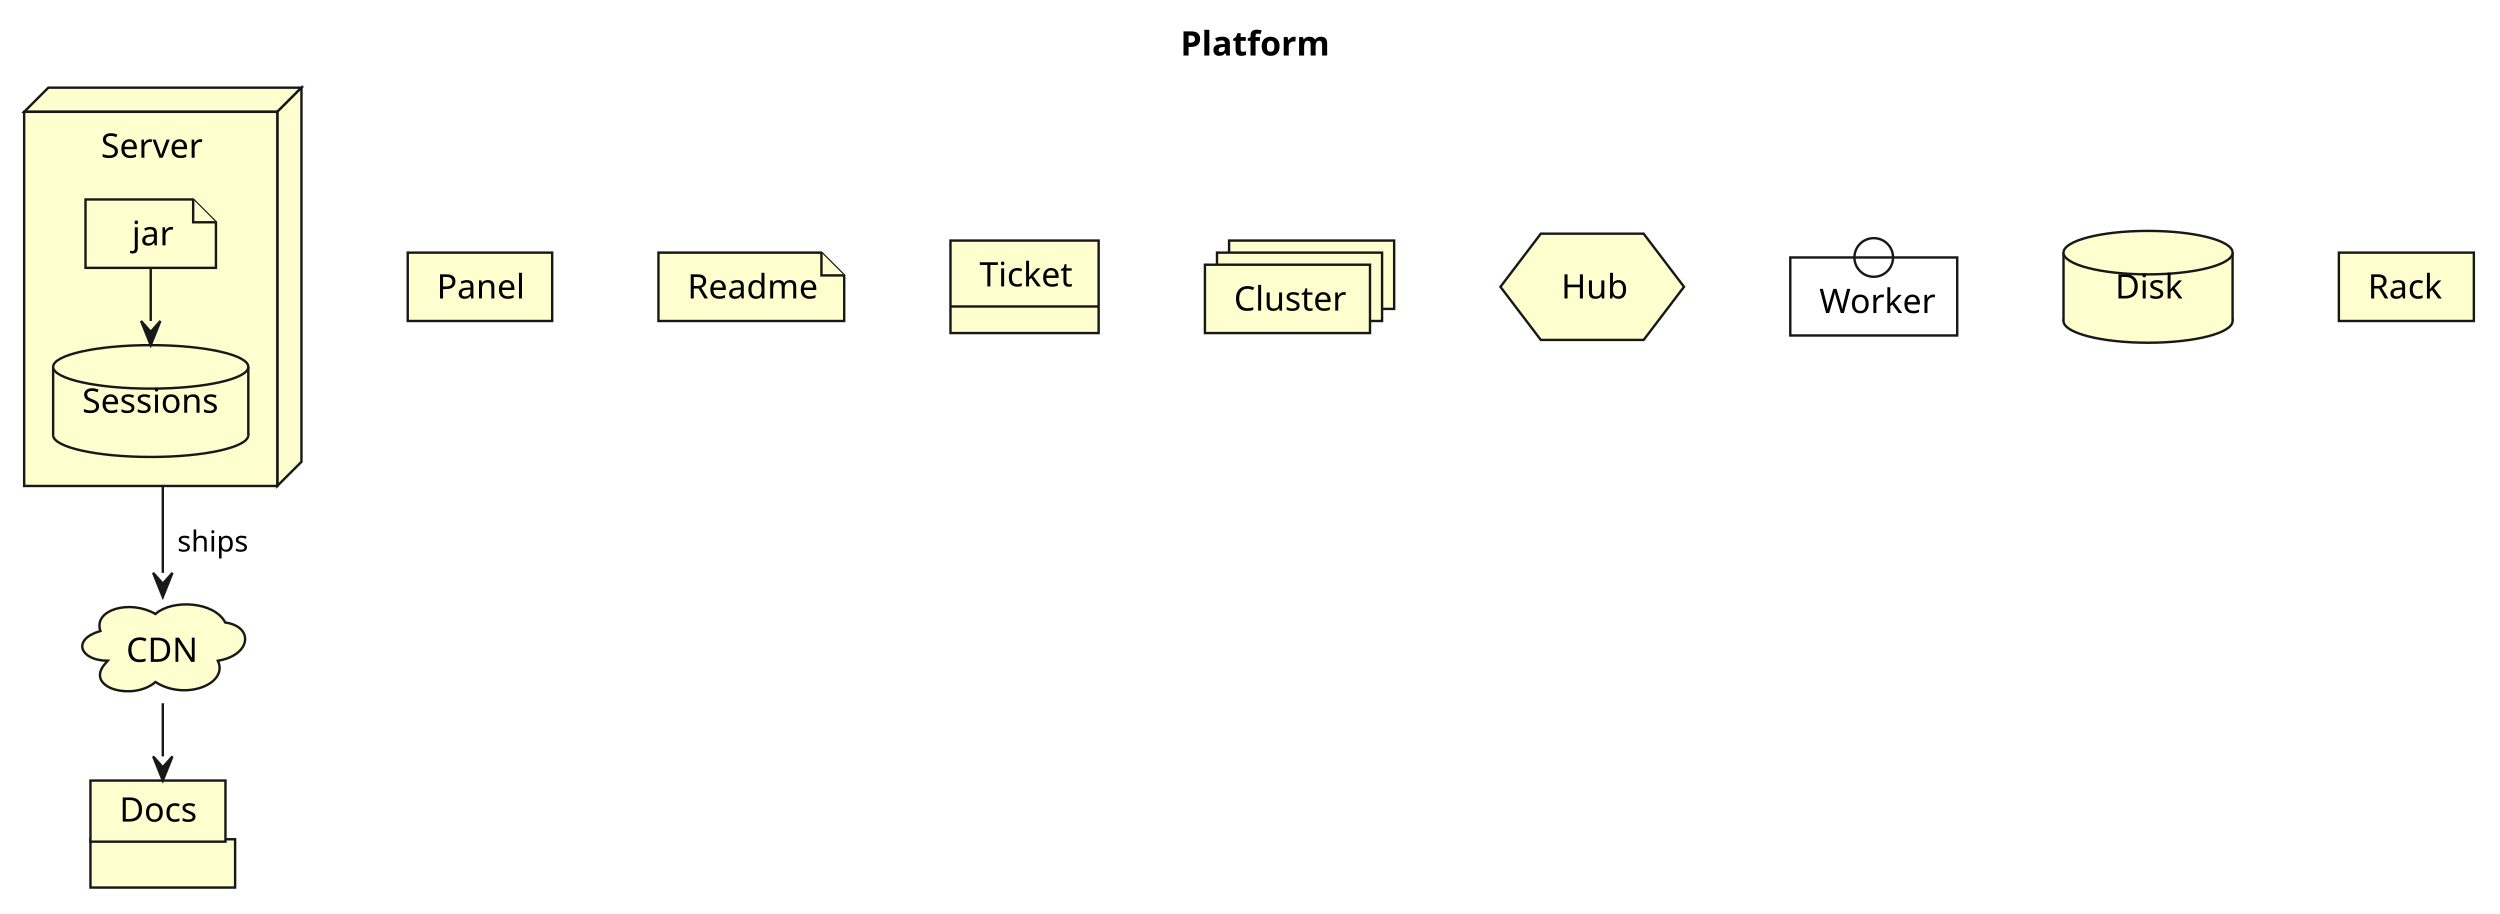
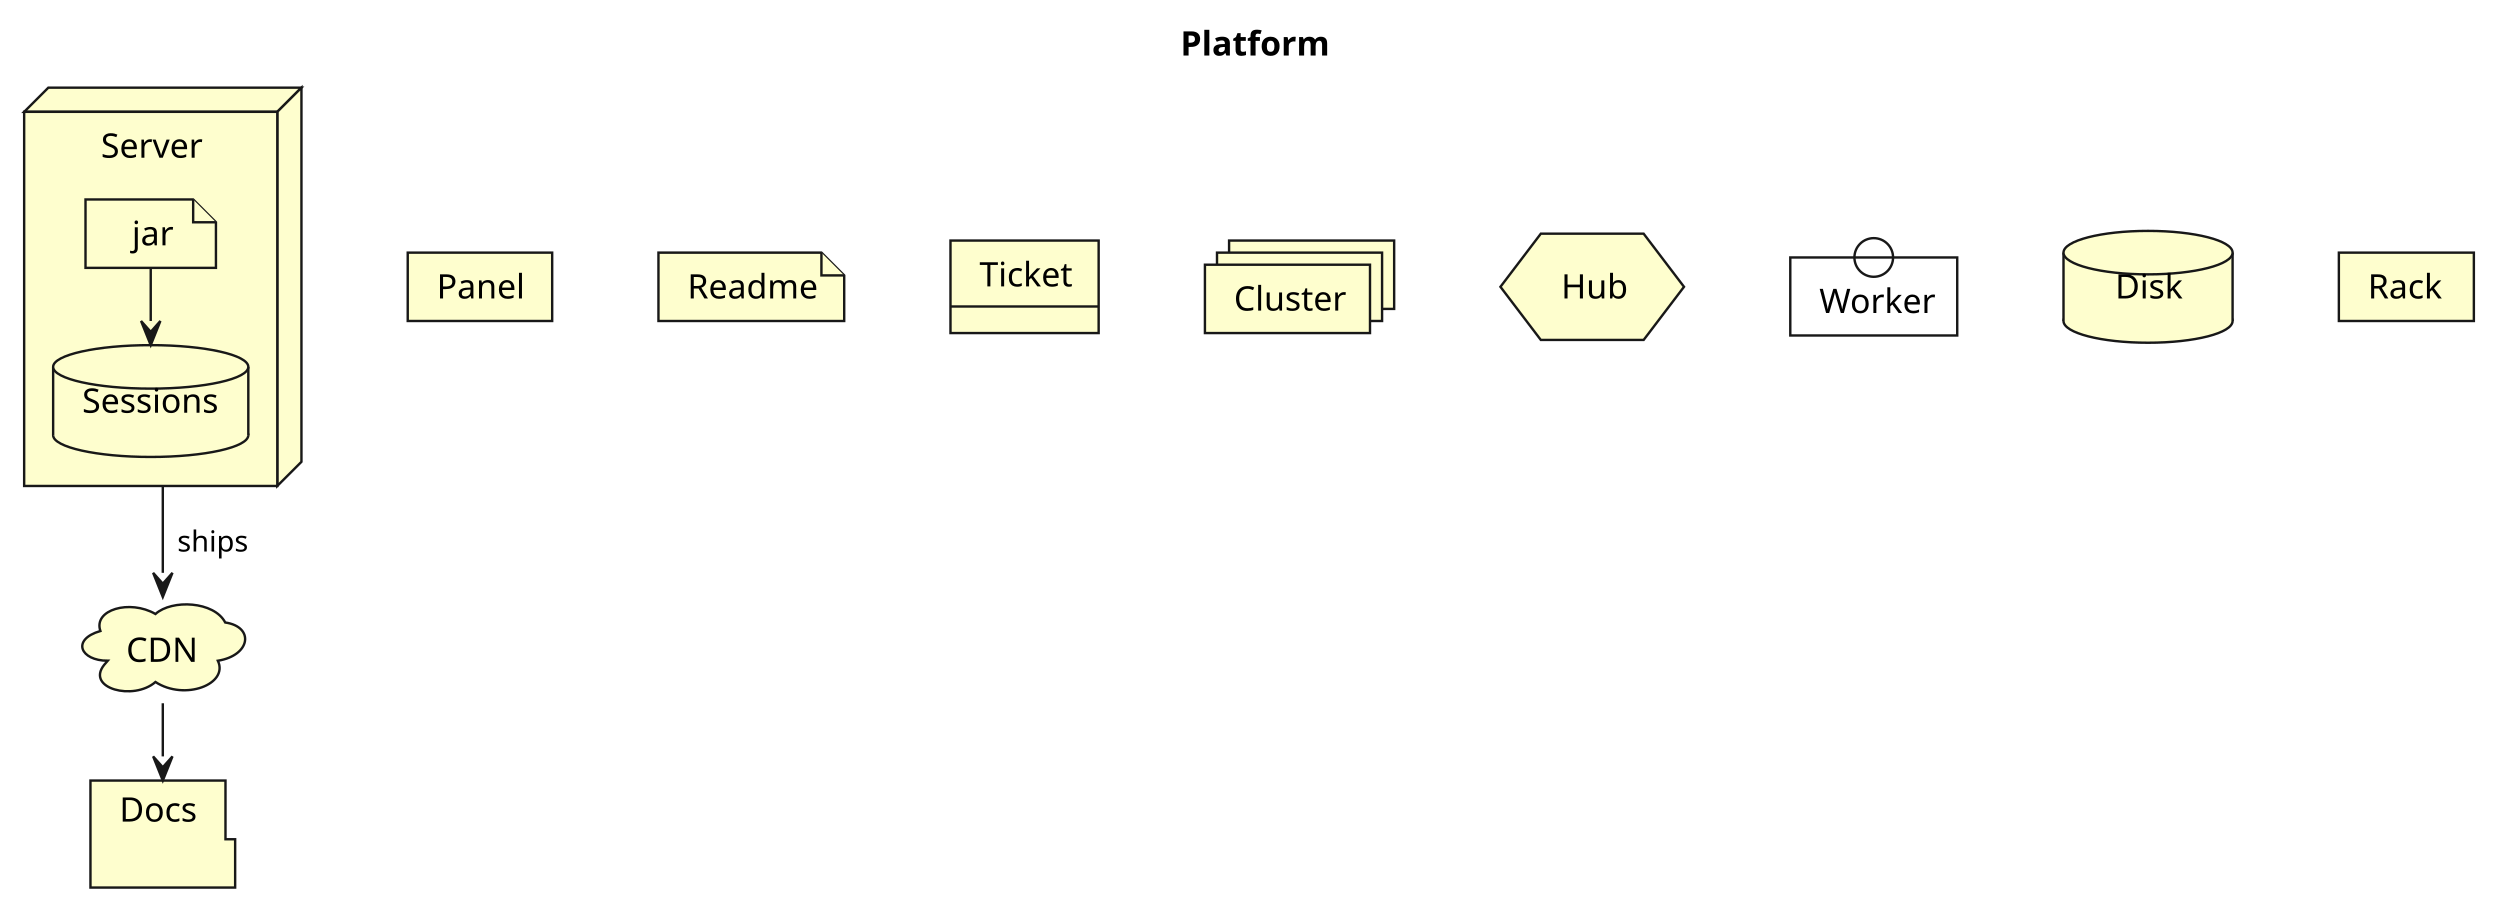
<svg xmlns="http://www.w3.org/2000/svg" width="1035" height="378" viewBox="0 0 1035 378">
  <g transform="translate(10,10)">
    <g>
      <polygon points="0,36.3 10,26.3 114.8,26.3 104.8,36.3" fill="#FEFECE" stroke="#181818" stroke-width="1" />
      <polygon points="104.8,36.3 114.8,26.3 114.8,181.18 104.8,191.18" fill="#FEFECE" stroke="#181818" stroke-width="1" />
      <rect x="0" y="36.3" width="104.8" height="154.89" fill="#FEFECE" stroke="#181818" stroke-width="1" />
      <path d="M25.4,72.59 L25.4,100.89 L79.4,100.89 L79.4,82.02 L69.97,72.59 Z" fill="#FEFECE" stroke="#181818" stroke-width="1" />
      <path d="M69.97,72.59 L69.97,82.02 L79.4,82.02" fill="#FEFECE" stroke="#181818" stroke-width="1" />
      <ellipse cx="52.4" cy="170.18" rx="40.4" ry="9" fill="#FEFECE" stroke="#181818" stroke-width="1" />
      <rect x="12" y="141.89" width="80.8" height="28.3" fill="#FEFECE" />
      <line x1="12" y1="141.89" x2="12" y2="170.18" fill="none" stroke="#181818" stroke-width="1" />
      <line x1="92.8" y1="141.89" x2="92.8" y2="170.18" fill="none" stroke="#181818" stroke-width="1" />
      <ellipse cx="52.4" cy="141.89" rx="40.4" ry="9" fill="#FEFECE" stroke="#181818" stroke-width="1" />
      <path d="M34.6,263.55 C23.2,263.55 19.4,254.75 31.56,251.23 C28.52,242.43 43.72,238.03 54.36,244.19 C61.2,238.03 78.68,238.91 83.24,247.71 C95.4,249.47 93.88,261.35 80.2,263.55 C84.76,273.23 66.52,280.27 54.36,272.35 C45.24,280.27 25.48,274.99 33.08,265.31Z" fill="#FEFECE" stroke="#181818" stroke-width="1" />
-       <rect x="27.45" y="337.45" width="59.89" height="20" fill="#FEFECE" stroke="#181818" stroke-width="1" />
-       <rect x="27.45" y="313.15" width="55.89" height="25.3" fill="#FEFECE" stroke="#181818" stroke-width="1" />
+       <polygon points="83.35,337.45 83.35,313.15 27.45,313.15 27.45,357.45 87.35,357.45 87.35,337.45" fill="#FEFECE" stroke="#181818" stroke-width="1" />
      <rect x="158.8" y="94.59" width="59.8" height="28.3" fill="#FEFECE" stroke="#181818" stroke-width="1" />
      <path d="M262.6,94.59 L262.6,122.89 L339.5,122.89 L339.5,104.02 L330.07,94.59 Z" fill="#FEFECE" stroke="#181818" stroke-width="1" />
      <path d="M330.07,94.59 L330.07,104.02 L339.5,104.02" fill="#FEFECE" stroke="#181818" stroke-width="1" />
      <rect x="383.5" y="89.59" width="61.34" height="38.3" fill="#FEFECE" stroke="#181818" stroke-width="1" />
      <line x1="383.5" y1="116.89" x2="444.84" y2="116.89" fill="none" stroke="#181818" stroke-width="1" />
      <rect x="498.84" y="89.59" width="68.34" height="28.3" fill="#FEFECE" stroke="#181818" stroke-width="1" />
      <rect x="493.84" y="94.59" width="68.34" height="28.3" fill="#FEFECE" stroke="#181818" stroke-width="1" />
      <rect x="488.84" y="99.59" width="68.34" height="28.3" fill="#FEFECE" stroke="#181818" stroke-width="1" />
      <polygon points="627.9,86.74 670.46,86.74 687.18,108.74 670.46,130.74 627.9,130.74 611.18,108.74" fill="#FEFECE" stroke="#181818" stroke-width="1" />
      <rect x="731.18" y="96.59" width="69.11" height="32.3" fill="none" stroke="#181818" stroke-width="1" />
      <ellipse cx="765.73" cy="96.59" rx="8" ry="8" fill="none" stroke="#181818" stroke-width="1" />
      <ellipse cx="879.29" cy="122.89" rx="35" ry="9" fill="#FEFECE" stroke="#181818" stroke-width="1" />
      <rect x="844.29" y="94.59" width="70" height="28.3" fill="#FEFECE" />
      <line x1="844.29" y1="94.59" x2="844.29" y2="122.89" fill="none" stroke="#181818" stroke-width="1" />
      <line x1="914.29" y1="94.59" x2="914.29" y2="122.89" fill="none" stroke="#181818" stroke-width="1" />
      <ellipse cx="879.29" cy="94.59" rx="35" ry="9" fill="#FEFECE" stroke="#181818" stroke-width="1" />
      <rect x="958.29" y="94.59" width="55.89" height="28.3" fill="#FEFECE" stroke="#181818" stroke-width="1" />
      <polyline points="57.4,191.18 57.4,227.15" fill="none" stroke="#181818" stroke-width="1" />
      <polyline points="57.4,281.15 57.4,303.15" fill="none" stroke="#181818" stroke-width="1" />
      <polyline points="52.4,100.89 52.4,122.89" fill="none" stroke="#181818" stroke-width="1" />
    </g>
    <g>
      <text font-family="sans-serif" xml:space="preserve">
        <tspan x="31.78" y="55.29" font-size="14" fill="#000000" textLength="41.23" lengthAdjust="spacing">Server</tspan>
      </text>
      <text font-family="sans-serif" xml:space="preserve">
        <tspan x="44.62" y="91.58" font-size="14" fill="#000000" textLength="15.55" lengthAdjust="spacing">jar</tspan>
      </text>
      <text font-family="sans-serif" xml:space="preserve">
        <tspan x="24" y="160.88" font-size="14" fill="#000000" textLength="56.8" lengthAdjust="spacing">Sessions</tspan>
      </text>
      <text font-family="sans-serif" xml:space="preserve">
        <tspan x="42.24" y="264" font-size="14" fill="#000000" textLength="30.32" lengthAdjust="spacing">CDN</tspan>
      </text>
      <text font-family="sans-serif" xml:space="preserve">
        <tspan x="39.45" y="330.14" font-size="14" fill="#000000" textLength="31.89" lengthAdjust="spacing">Docs</tspan>
      </text>
      <text font-family="sans-serif" xml:space="preserve">
        <tspan x="170.8" y="113.58" font-size="14" fill="#000000" textLength="35.8" lengthAdjust="spacing">Panel</tspan>
      </text>
      <text font-family="sans-serif" xml:space="preserve">
        <tspan x="274.6" y="113.58" font-size="14" fill="#000000" textLength="52.91" lengthAdjust="spacing">Readme</tspan>
      </text>
      <text font-family="sans-serif" xml:space="preserve">
        <tspan x="395.5" y="108.58" font-size="14" fill="#000000" textLength="37.34" lengthAdjust="spacing">Ticket</tspan>
      </text>
      <text font-family="sans-serif" xml:space="preserve">
        <tspan x="500.84" y="118.58" font-size="14" fill="#000000" textLength="44.34" lengthAdjust="spacing">Cluster</tspan>
      </text>
      <text font-family="sans-serif" xml:space="preserve">
        <tspan x="636.34" y="113.58" font-size="14" fill="#000000" textLength="25.68" lengthAdjust="spacing">Hub</tspan>
      </text>
      <text font-family="sans-serif" xml:space="preserve">
        <tspan x="743.18" y="119.58" font-size="14" fill="#000000" textLength="45.11" lengthAdjust="spacing">Worker</tspan>
      </text>
      <text font-family="sans-serif" xml:space="preserve">
        <tspan x="865.68" y="113.58" font-size="14" fill="#000000" textLength="27.22" lengthAdjust="spacing">Disk</tspan>
      </text>
      <text font-family="sans-serif" xml:space="preserve">
        <tspan x="970.29" y="113.58" font-size="14" fill="#000000" textLength="31.89" lengthAdjust="spacing">Rack</tspan>
      </text>
      <text font-family="sans-serif" xml:space="preserve">
        <tspan x="63.4" y="218.32" font-size="12" fill="#000000" textLength="28.01" lengthAdjust="spacing">ships</tspan>
      </text>
      <polygon points="53.4,227.15 57.4,237.15 61.4,227.15 57.4,231.65" fill="#181818" stroke="#181818" stroke-width="1" />
      <polygon points="53.4,303.15 57.4,313.15 61.4,303.15 57.4,307.65" fill="#181818" stroke="#181818" stroke-width="1" />
      <polygon points="48.4,122.89 52.4,132.89 56.4,122.89 52.4,127.39" fill="#181818" stroke="#181818" stroke-width="1" />
      <text font-family="sans-serif" xml:space="preserve">
        <tspan x="478.7" y="12.99" font-size="14" fill="#000000" font-weight="bold" textLength="56.78" lengthAdjust="spacing">Platform</tspan>
      </text>
    </g>
  </g>
</svg>
